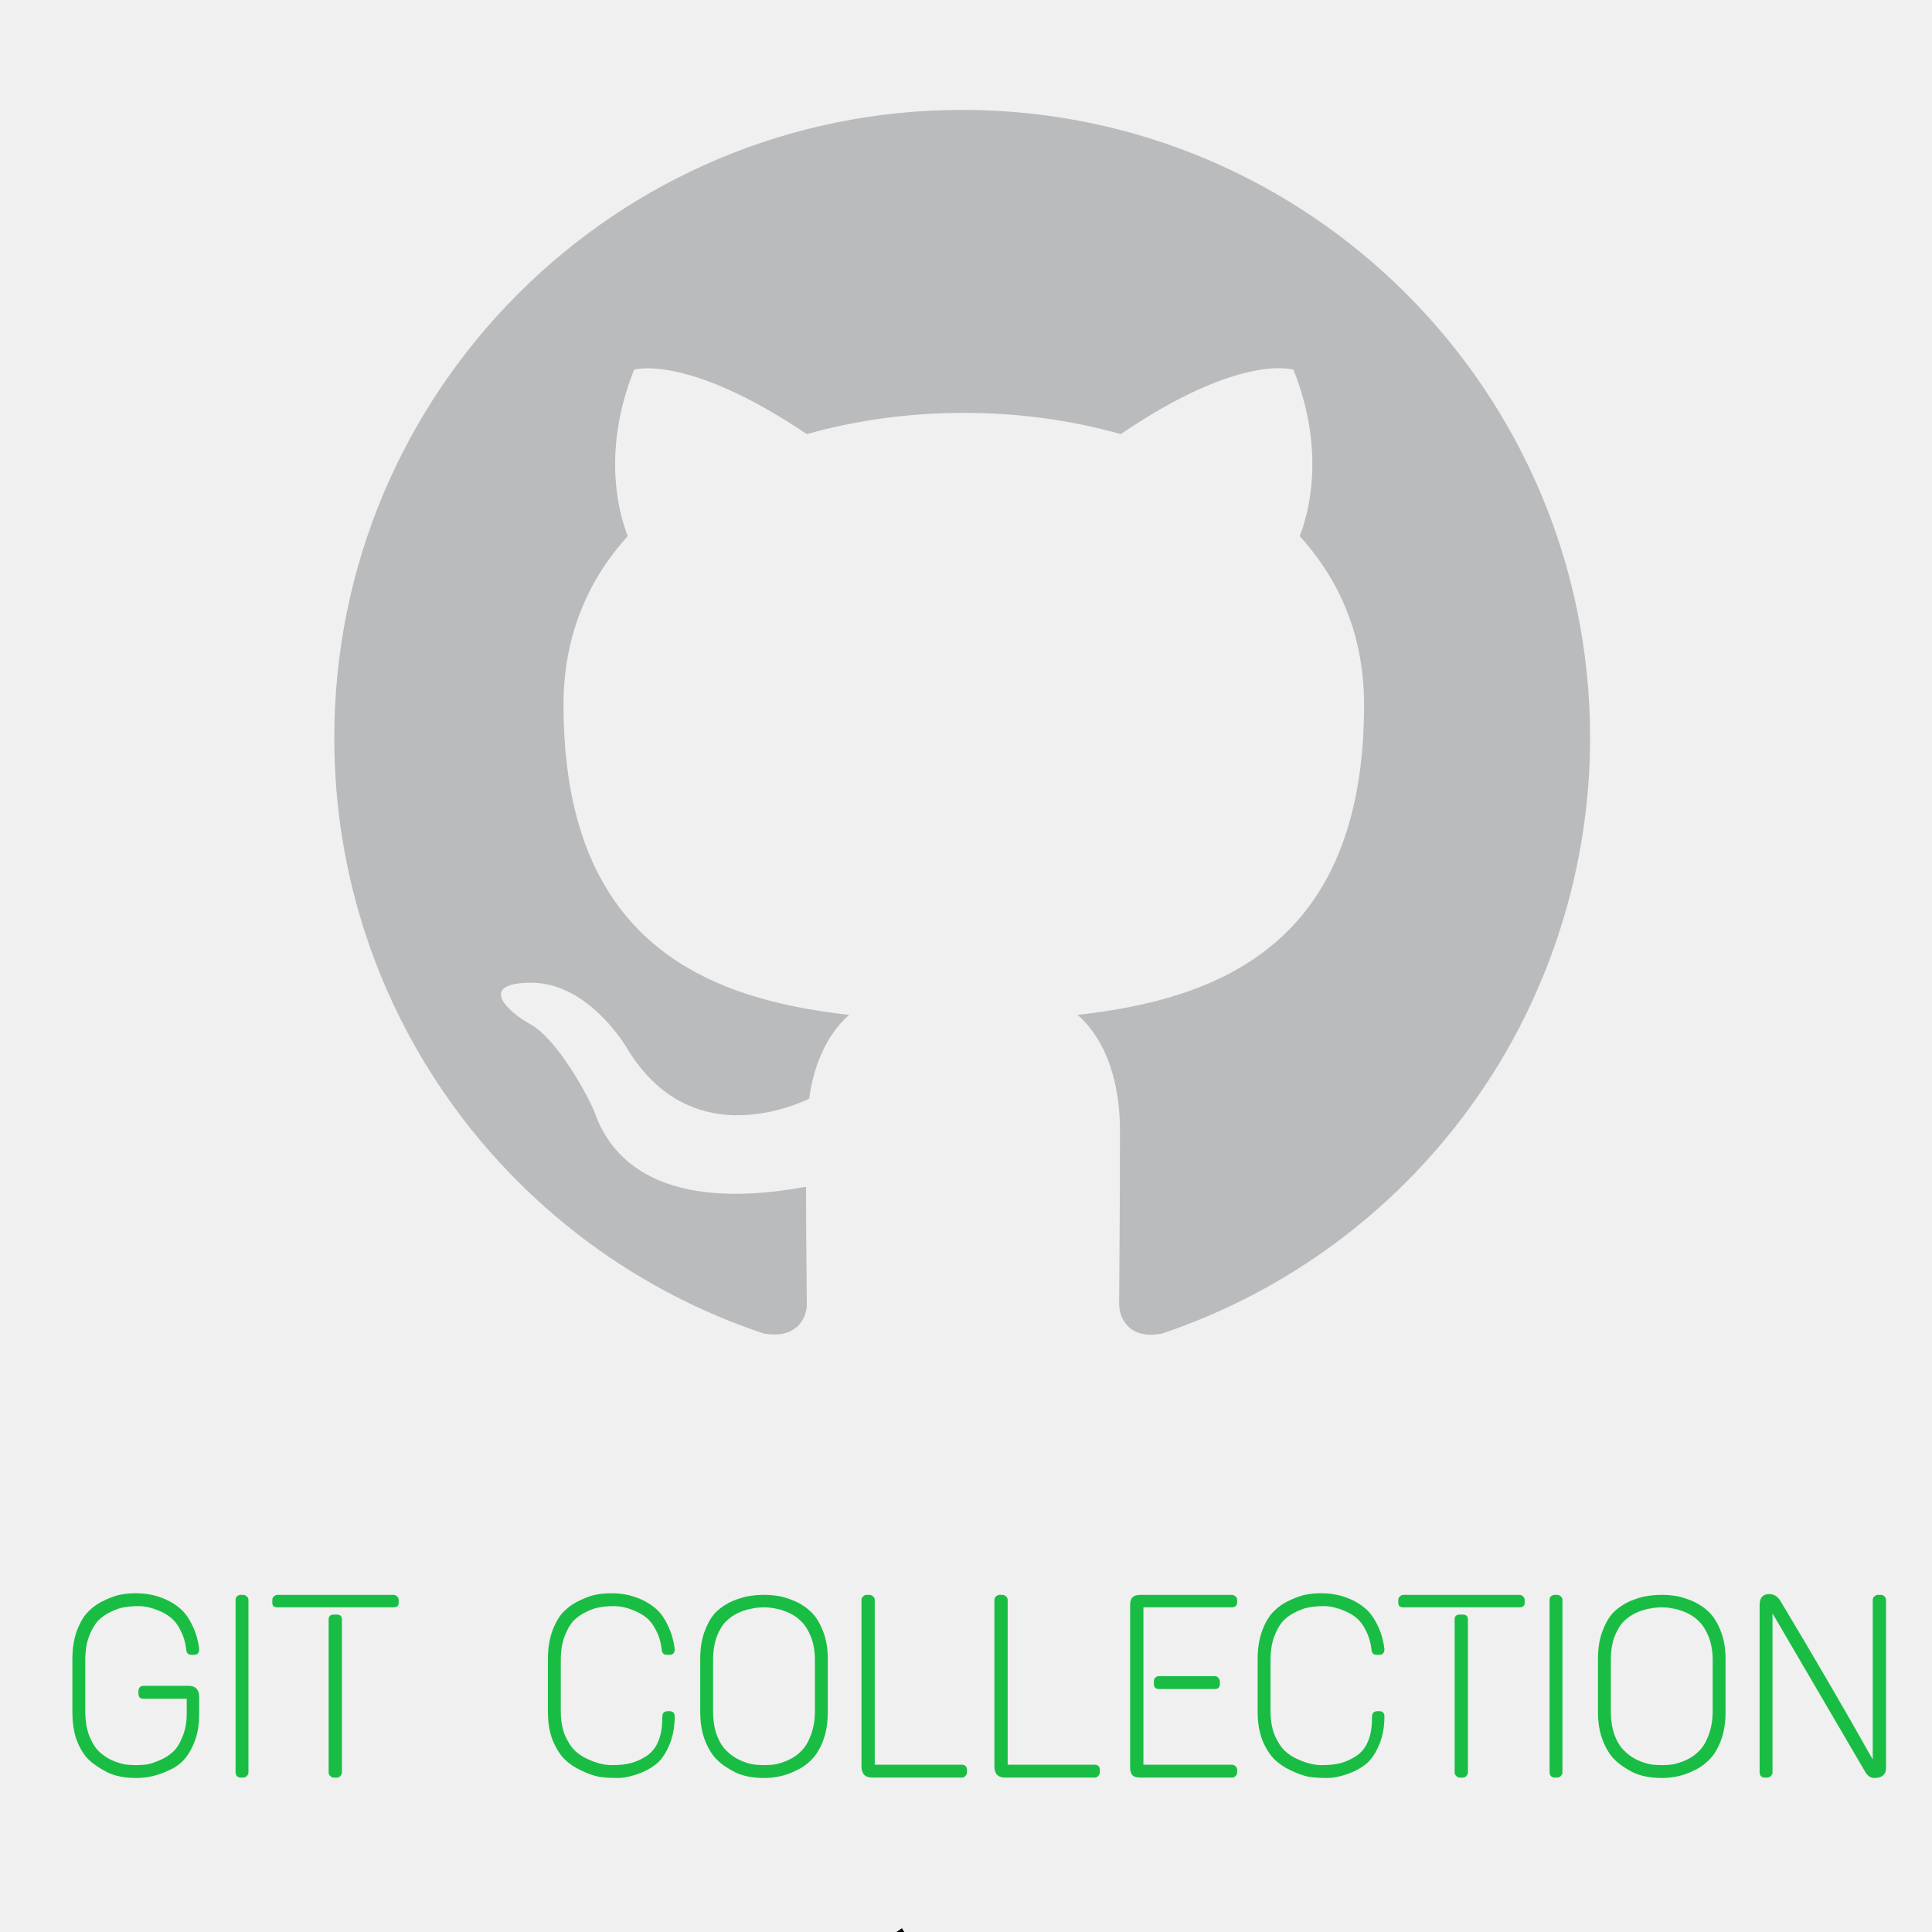
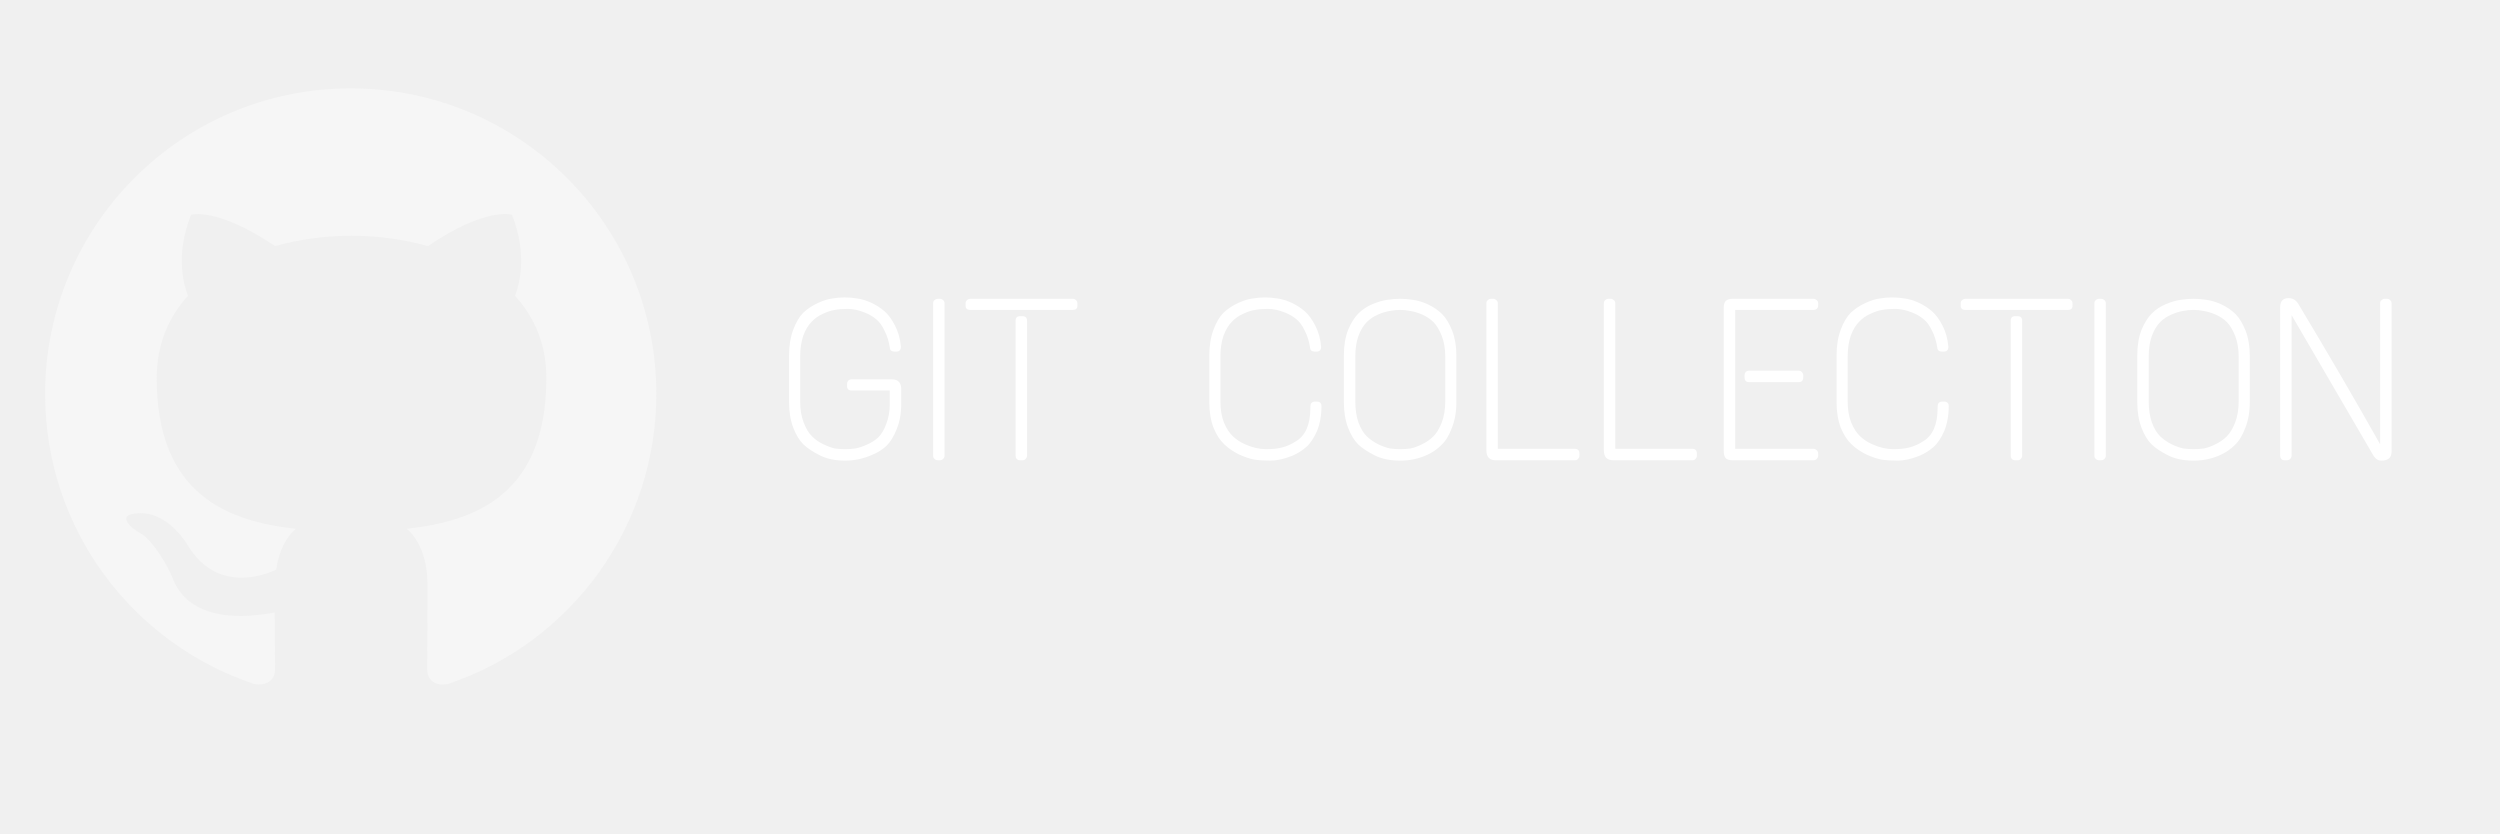
- <svg xmlns="http://www.w3.org/2000/svg" width="100" zoomAndPan="magnify" viewBox="0 0 75 75" height="100" preserveAspectRatio="xMidYMid meet" version="1.0">
+ <svg xmlns="http://www.w3.org/2000/svg" width="150" zoomAndPan="magnify" viewBox="0 0 112.5 37.5" height="50" preserveAspectRatio="xMidYMid meet" version="1.0">
  <defs>
    <g />
    <clipPath id="id1">
-       <path d="M 12.977 4 L 61.727 4 L 61.727 52 L 12.977 52 Z M 12.977 4 " clip-rule="nonzero" />
+       <path d="M 2.031 3.719 L 29.535 3.719 L 29.535 31 L 2.031 31 Z M 2.031 3.719 " clip-rule="nonzero" />
+     </clipPath>
+     <clipPath id="id2">
+       <path d="M 54 37 L 55 37 L 55 37.008 L 54 37.008 Z M 54 37 " clip-rule="nonzero" />
    </clipPath>
  </defs>
  <g clip-path="url(#id1)">
-     <path fill="#babbbd" d="M 37.352 4.266 C 23.883 4.266 12.977 15.176 12.977 28.641 C 12.977 39.426 19.953 48.539 29.645 51.766 C 30.863 51.98 31.32 51.25 31.32 50.609 C 31.32 50.031 31.289 48.109 31.289 46.07 C 25.164 47.195 23.578 44.578 23.094 43.207 C 22.816 42.504 21.629 40.34 20.594 39.762 C 19.742 39.305 18.523 38.18 20.562 38.148 C 22.484 38.117 23.855 39.914 24.312 40.645 C 26.504 44.332 30.008 43.297 31.41 42.656 C 31.625 41.074 32.262 40.008 32.965 39.398 C 27.539 38.789 21.875 36.684 21.875 27.363 C 21.875 24.711 22.816 22.516 24.371 20.812 C 24.129 20.203 23.273 17.703 24.617 14.352 C 24.617 14.352 26.656 13.711 31.32 16.852 C 33.27 16.301 35.34 16.027 37.414 16.027 C 39.484 16.027 41.555 16.301 43.508 16.852 C 48.168 13.68 50.211 14.352 50.211 14.352 C 51.551 17.703 50.695 20.203 50.453 20.812 C 52.008 22.516 52.953 24.68 52.953 27.363 C 52.953 36.715 47.254 38.789 41.832 39.398 C 42.715 40.16 43.477 41.621 43.477 43.906 C 43.477 47.168 43.445 49.785 43.445 50.609 C 43.445 51.25 43.902 52.012 45.121 51.766 C 46.324 51.359 47.488 50.863 48.613 50.277 C 49.738 49.688 50.809 49.02 51.832 48.262 C 52.852 47.508 53.809 46.68 54.699 45.777 C 55.59 44.871 56.406 43.906 57.145 42.875 C 57.887 41.844 58.543 40.762 59.113 39.629 C 59.684 38.496 60.164 37.324 60.551 36.117 C 60.941 34.91 61.234 33.68 61.43 32.426 C 61.629 31.172 61.727 29.91 61.727 28.641 C 61.727 15.176 50.82 4.266 37.352 4.266 Z M 37.352 4.266 " fill-opacity="1" fill-rule="nonzero" />
+     <path fill="#f6f6f6" d="M 15.781 3.977 C 8.184 3.977 2.031 10.129 2.031 17.727 C 2.031 23.812 5.965 28.953 11.434 30.777 C 12.121 30.898 12.379 30.484 12.379 30.125 C 12.379 29.797 12.363 28.715 12.363 27.562 C 8.906 28.199 8.012 26.719 7.738 25.945 C 7.582 25.551 6.91 24.328 6.328 24.004 C 5.848 23.746 5.16 23.109 6.309 23.094 C 7.395 23.074 8.168 24.09 8.426 24.5 C 9.664 26.582 11.641 25.996 12.43 25.637 C 12.551 24.742 12.91 24.141 13.309 23.797 C 10.246 23.453 7.051 22.266 7.051 17.008 C 7.051 15.512 7.582 14.273 8.461 13.309 C 8.32 12.965 7.84 11.555 8.598 9.664 C 8.598 9.664 9.75 9.305 12.379 11.074 C 13.48 10.766 14.648 10.609 15.816 10.609 C 16.988 10.609 18.156 10.766 19.254 11.074 C 21.887 9.289 23.039 9.664 23.039 9.664 C 23.793 11.555 23.312 12.965 23.176 13.309 C 24.051 14.273 24.586 15.492 24.586 17.008 C 24.586 22.285 21.371 23.453 18.309 23.797 C 18.809 24.227 19.238 25.051 19.238 26.34 C 19.238 28.18 19.223 29.66 19.223 30.125 C 19.223 30.484 19.48 30.914 20.168 30.777 C 20.844 30.547 21.504 30.266 22.137 29.938 C 22.773 29.605 23.379 29.227 23.953 28.801 C 24.527 28.375 25.066 27.906 25.57 27.395 C 26.074 26.887 26.535 26.34 26.953 25.758 C 27.367 25.176 27.738 24.566 28.062 23.926 C 28.383 23.289 28.656 22.629 28.875 21.945 C 29.094 21.266 29.258 20.57 29.371 19.863 C 29.48 19.156 29.535 18.445 29.535 17.727 C 29.535 10.129 23.383 3.977 15.781 3.977 Z M 15.781 3.977 " fill-opacity="1" fill-rule="nonzero" />
  </g>
-   <g fill="#000000" fill-opacity="1">
-     <g transform="translate(33.41909, 76.96199)">
-       <g>
-         <path d="M 0.703 0.031 C 0.609 0.031 0.523 0.016 0.453 -0.016 C 0.391 -0.047 0.332 -0.086 0.281 -0.141 C 0.238 -0.203 0.203 -0.273 0.172 -0.359 C 0.148 -0.441 0.141 -0.535 0.141 -0.641 C 0.141 -0.766 0.16 -0.883 0.203 -1 C 0.242 -1.113 0.297 -1.219 0.359 -1.312 C 0.43 -1.406 0.516 -1.477 0.609 -1.531 C 0.703 -1.594 0.805 -1.625 0.922 -1.625 C 1.016 -1.625 1.094 -1.609 1.156 -1.578 C 1.227 -1.547 1.285 -1.5 1.328 -1.438 C 1.379 -1.383 1.414 -1.316 1.438 -1.234 C 1.469 -1.148 1.484 -1.055 1.484 -0.953 C 1.484 -0.836 1.461 -0.719 1.422 -0.594 C 1.379 -0.477 1.32 -0.375 1.25 -0.281 C 1.188 -0.188 1.109 -0.109 1.016 -0.047 C 0.922 0.004 0.816 0.031 0.703 0.031 Z M 0.703 -0.141 C 0.797 -0.141 0.875 -0.16 0.938 -0.203 C 1.008 -0.254 1.07 -0.316 1.125 -0.391 C 1.176 -0.473 1.211 -0.562 1.234 -0.656 C 1.266 -0.75 1.281 -0.844 1.281 -0.938 C 1.281 -1.102 1.25 -1.234 1.188 -1.328 C 1.133 -1.422 1.047 -1.469 0.922 -1.469 C 0.828 -1.469 0.742 -1.441 0.672 -1.391 C 0.609 -1.336 0.551 -1.27 0.5 -1.188 C 0.445 -1.113 0.406 -1.031 0.375 -0.938 C 0.352 -0.844 0.344 -0.75 0.344 -0.656 C 0.344 -0.57 0.348 -0.5 0.359 -0.438 C 0.367 -0.375 0.391 -0.316 0.422 -0.266 C 0.453 -0.223 0.488 -0.191 0.531 -0.172 C 0.582 -0.148 0.641 -0.141 0.703 -0.141 Z M 1.266 -1.719 L 1.188 -1.828 L 1.594 -2.109 L 1.688 -1.953 Z M 1.266 -1.719 " />
+   <g clip-path="url(#id2)">
+     <g fill="#000000" fill-opacity="1">
+       <g transform="translate(54.22745, 38.14345)">
+         <g>
+           <path d="M 0.344 0.016 C 0.301 0.016 0.258 0.008 0.219 0 C 0.188 -0.02 0.16 -0.047 0.141 -0.078 C 0.117 -0.109 0.102 -0.145 0.094 -0.188 C 0.082 -0.227 0.078 -0.273 0.078 -0.328 C 0.078 -0.379 0.082 -0.438 0.094 -0.5 C 0.113 -0.562 0.141 -0.613 0.172 -0.656 C 0.211 -0.707 0.254 -0.742 0.297 -0.766 C 0.348 -0.797 0.406 -0.812 0.469 -0.812 C 0.508 -0.812 0.547 -0.801 0.578 -0.781 C 0.609 -0.77 0.633 -0.75 0.656 -0.719 C 0.688 -0.688 0.707 -0.648 0.719 -0.609 C 0.727 -0.578 0.734 -0.535 0.734 -0.484 C 0.734 -0.422 0.723 -0.359 0.703 -0.297 C 0.691 -0.234 0.664 -0.18 0.625 -0.141 C 0.594 -0.098 0.551 -0.062 0.5 -0.031 C 0.457 0 0.406 0.016 0.344 0.016 Z M 0.359 -0.062 C 0.398 -0.062 0.438 -0.07 0.469 -0.094 C 0.508 -0.125 0.539 -0.16 0.562 -0.203 C 0.582 -0.242 0.598 -0.285 0.609 -0.328 C 0.629 -0.379 0.641 -0.426 0.641 -0.469 C 0.641 -0.551 0.625 -0.613 0.594 -0.656 C 0.562 -0.707 0.516 -0.734 0.453 -0.734 C 0.41 -0.734 0.367 -0.719 0.328 -0.688 C 0.297 -0.664 0.266 -0.633 0.234 -0.594 C 0.211 -0.562 0.195 -0.52 0.188 -0.469 C 0.176 -0.426 0.172 -0.379 0.172 -0.328 C 0.172 -0.285 0.172 -0.25 0.172 -0.219 C 0.18 -0.188 0.191 -0.16 0.203 -0.141 C 0.223 -0.117 0.242 -0.098 0.266 -0.078 C 0.297 -0.066 0.328 -0.062 0.359 -0.062 Z M 0.125 -0.859 L 0.094 -0.906 L 0.297 -1.047 L 0.344 -0.984 Z M 0.125 -0.859 " />
+         </g>
      </g>
    </g>
  </g>
  <g fill="#000000" fill-opacity="1">
-     <g transform="translate(73.91311, 58.79173)">
+     <g transform="translate(108.3346, 10.54625)">
      <g />
    </g>
  </g>
-   <g fill="#1abd43" fill-opacity="1">
-     <g transform="translate(2.404268, 69.00584)">
+   <g fill="#ffffff" fill-opacity="1">
+     <g transform="translate(35.08642, 20.71204)">
      <g>
-         <path d="M 1.672 -6.891 C 1.91 -7.004 2.125 -7.078 2.312 -7.109 C 2.5 -7.141 2.68 -7.156 2.859 -7.156 C 3.047 -7.156 3.227 -7.141 3.406 -7.109 C 3.594 -7.078 3.797 -7.016 4.016 -6.922 C 4.234 -6.828 4.43 -6.703 4.609 -6.547 C 4.785 -6.391 4.938 -6.176 5.062 -5.906 C 5.195 -5.645 5.285 -5.336 5.328 -4.984 C 5.328 -4.836 5.258 -4.766 5.125 -4.766 L 5.031 -4.766 C 4.906 -4.766 4.836 -4.828 4.828 -4.953 C 4.797 -5.234 4.723 -5.484 4.609 -5.703 C 4.504 -5.922 4.379 -6.086 4.234 -6.203 C 4.098 -6.316 3.938 -6.41 3.75 -6.484 C 3.477 -6.598 3.223 -6.656 2.984 -6.656 C 2.754 -6.656 2.562 -6.641 2.406 -6.609 C 2.258 -6.586 2.094 -6.531 1.906 -6.438 C 1.719 -6.352 1.551 -6.238 1.406 -6.094 C 1.27 -5.945 1.148 -5.738 1.047 -5.469 C 0.953 -5.207 0.906 -4.906 0.906 -4.562 L 0.906 -2.578 C 0.906 -2.234 0.953 -1.926 1.047 -1.656 C 1.148 -1.395 1.27 -1.191 1.406 -1.047 C 1.551 -0.898 1.719 -0.781 1.906 -0.688 C 2.102 -0.602 2.273 -0.547 2.422 -0.516 C 2.578 -0.492 2.727 -0.484 2.875 -0.484 C 3.031 -0.484 3.18 -0.492 3.328 -0.516 C 3.473 -0.547 3.641 -0.602 3.828 -0.688 C 4.016 -0.77 4.18 -0.879 4.328 -1.016 C 4.473 -1.16 4.594 -1.359 4.688 -1.609 C 4.789 -1.859 4.844 -2.145 4.844 -2.469 L 4.844 -3.062 L 3.156 -3.062 C 3.031 -3.062 2.969 -3.129 2.969 -3.266 L 2.969 -3.359 C 2.969 -3.41 2.984 -3.457 3.016 -3.5 C 3.055 -3.539 3.102 -3.562 3.156 -3.562 L 4.922 -3.562 C 5.191 -3.562 5.328 -3.414 5.328 -3.125 L 5.328 -2.469 C 5.328 -2.051 5.266 -1.688 5.141 -1.375 C 5.016 -1.062 4.863 -0.816 4.688 -0.641 C 4.52 -0.473 4.316 -0.344 4.078 -0.25 C 3.691 -0.07 3.289 0.016 2.875 0.016 C 2.445 0.016 2.078 -0.055 1.766 -0.203 C 1.461 -0.359 1.219 -0.523 1.031 -0.703 C 0.852 -0.879 0.703 -1.125 0.578 -1.438 C 0.461 -1.758 0.406 -2.129 0.406 -2.547 L 0.406 -4.609 C 0.406 -5.035 0.469 -5.41 0.594 -5.734 C 0.719 -6.055 0.867 -6.301 1.047 -6.469 C 1.223 -6.645 1.43 -6.785 1.672 -6.891 Z M 1.672 -6.891 " />
+         <path d="M 1.719 -7.078 C 1.969 -7.191 2.188 -7.258 2.375 -7.281 C 2.562 -7.312 2.742 -7.328 2.922 -7.328 C 3.109 -7.328 3.297 -7.312 3.484 -7.281 C 3.672 -7.258 3.879 -7.195 4.109 -7.094 C 4.336 -6.988 4.539 -6.859 4.719 -6.703 C 4.895 -6.547 5.051 -6.332 5.188 -6.062 C 5.332 -5.789 5.422 -5.473 5.453 -5.109 C 5.453 -4.961 5.383 -4.891 5.25 -4.891 L 5.156 -4.891 C 5.031 -4.891 4.961 -4.953 4.953 -5.078 C 4.91 -5.359 4.832 -5.609 4.719 -5.828 C 4.613 -6.055 4.488 -6.227 4.344 -6.344 C 4.195 -6.469 4.031 -6.566 3.844 -6.641 C 3.562 -6.754 3.301 -6.812 3.062 -6.812 C 2.832 -6.812 2.641 -6.797 2.484 -6.766 C 2.328 -6.742 2.148 -6.688 1.953 -6.594 C 1.754 -6.508 1.582 -6.391 1.438 -6.234 C 1.289 -6.086 1.164 -5.879 1.062 -5.609 C 0.969 -5.336 0.922 -5.023 0.922 -4.672 L 0.922 -2.641 C 0.922 -2.285 0.973 -1.973 1.078 -1.703 C 1.18 -1.43 1.305 -1.223 1.453 -1.078 C 1.598 -0.93 1.77 -0.812 1.969 -0.719 C 2.164 -0.625 2.336 -0.562 2.484 -0.531 C 2.641 -0.508 2.789 -0.5 2.938 -0.5 C 3.094 -0.5 3.25 -0.508 3.406 -0.531 C 3.562 -0.562 3.734 -0.617 3.922 -0.703 C 4.117 -0.785 4.289 -0.895 4.438 -1.031 C 4.582 -1.176 4.703 -1.379 4.797 -1.641 C 4.898 -1.898 4.953 -2.195 4.953 -2.531 L 4.953 -3.141 L 3.234 -3.141 C 3.098 -3.141 3.031 -3.207 3.031 -3.344 L 3.031 -3.438 C 3.031 -3.488 3.047 -3.535 3.078 -3.578 C 3.117 -3.617 3.172 -3.641 3.234 -3.641 L 5.047 -3.641 C 5.328 -3.641 5.469 -3.492 5.469 -3.203 L 5.469 -2.531 C 5.469 -2.102 5.398 -1.727 5.266 -1.406 C 5.141 -1.082 4.988 -0.832 4.812 -0.656 C 4.633 -0.488 4.422 -0.352 4.172 -0.25 C 3.773 -0.07 3.367 0.016 2.953 0.016 C 2.504 0.016 2.125 -0.062 1.812 -0.219 C 1.5 -0.375 1.25 -0.539 1.062 -0.719 C 0.883 -0.895 0.734 -1.145 0.609 -1.469 C 0.484 -1.801 0.422 -2.18 0.422 -2.609 L 0.422 -4.719 C 0.422 -5.156 0.484 -5.539 0.609 -5.875 C 0.734 -6.207 0.883 -6.461 1.062 -6.641 C 1.25 -6.816 1.469 -6.961 1.719 -7.078 Z M 1.719 -7.078 " />
      </g>
    </g>
  </g>
-   <g fill="#1abd43" fill-opacity="1">
-     <g transform="translate(8.395181, 69.00584)">
+   <g fill="#ffffff" fill-opacity="1">
+     <g transform="translate(41.22388, 20.71204)">
      <g>
-         <path d="M 0.953 -7.094 L 1.047 -7.094 C 1.098 -7.094 1.145 -7.07 1.188 -7.031 C 1.227 -7 1.25 -6.953 1.25 -6.891 L 1.25 -0.203 C 1.25 -0.148 1.227 -0.102 1.188 -0.062 C 1.145 -0.02 1.098 0 1.047 0 L 0.953 0 C 0.891 0 0.836 -0.02 0.797 -0.062 C 0.766 -0.102 0.75 -0.148 0.75 -0.203 L 0.75 -6.891 C 0.75 -6.953 0.766 -7 0.797 -7.031 C 0.836 -7.07 0.891 -7.094 0.953 -7.094 Z M 0.953 -7.094 " />
+         <path d="M 0.984 -7.266 L 1.062 -7.266 C 1.125 -7.266 1.176 -7.242 1.219 -7.203 C 1.258 -7.172 1.281 -7.125 1.281 -7.062 L 1.281 -0.203 C 1.281 -0.148 1.258 -0.102 1.219 -0.062 C 1.176 -0.02 1.125 0 1.062 0 L 0.984 0 C 0.922 0 0.867 -0.02 0.828 -0.062 C 0.785 -0.102 0.766 -0.148 0.766 -0.203 L 0.766 -7.062 C 0.766 -7.125 0.785 -7.172 0.828 -7.203 C 0.867 -7.242 0.922 -7.266 0.984 -7.266 Z M 0.984 -7.266 " />
      </g>
    </g>
  </g>
-   <g fill="#1abd43" fill-opacity="1">
-     <g transform="translate(10.52398, 69.00584)">
+   <g fill="#ffffff" fill-opacity="1">
+     <g transform="translate(43.40481, 20.71204)">
      <g>
-         <path d="M 2.438 -6.328 L 2.547 -6.328 C 2.68 -6.328 2.75 -6.266 2.75 -6.141 L 2.75 -0.203 C 2.75 -0.148 2.727 -0.102 2.688 -0.062 C 2.656 -0.02 2.609 0 2.547 0 L 2.438 0 C 2.383 0 2.336 -0.02 2.297 -0.062 C 2.254 -0.102 2.234 -0.148 2.234 -0.203 L 2.234 -6.141 C 2.234 -6.266 2.301 -6.328 2.438 -6.328 Z M 0.25 -7.094 L 4.75 -7.094 C 4.812 -7.094 4.859 -7.07 4.891 -7.031 C 4.93 -7 4.953 -6.953 4.953 -6.891 L 4.953 -6.781 C 4.953 -6.664 4.883 -6.609 4.75 -6.609 L 0.25 -6.609 C 0.113 -6.609 0.047 -6.664 0.047 -6.781 L 0.047 -6.891 C 0.047 -6.953 0.066 -7 0.109 -7.031 C 0.148 -7.07 0.195 -7.094 0.25 -7.094 Z M 0.25 -7.094 " />
+         <path d="M 2.5 -6.484 L 2.609 -6.484 C 2.742 -6.484 2.812 -6.414 2.812 -6.281 L 2.812 -0.203 C 2.812 -0.148 2.789 -0.102 2.75 -0.062 C 2.719 -0.02 2.672 0 2.609 0 L 2.5 0 C 2.438 0 2.383 -0.02 2.344 -0.062 C 2.312 -0.102 2.297 -0.148 2.297 -0.203 L 2.297 -6.281 C 2.297 -6.414 2.363 -6.484 2.5 -6.484 Z M 0.266 -7.266 L 4.875 -7.266 C 4.938 -7.266 4.984 -7.242 5.016 -7.203 C 5.055 -7.172 5.078 -7.125 5.078 -7.062 L 5.078 -6.953 C 5.078 -6.828 5.008 -6.766 4.875 -6.766 L 0.266 -6.766 C 0.117 -6.766 0.047 -6.828 0.047 -6.953 L 0.047 -7.062 C 0.047 -7.125 0.066 -7.172 0.109 -7.203 C 0.148 -7.242 0.203 -7.266 0.266 -7.266 Z M 0.266 -7.266 " />
      </g>
    </g>
  </g>
-   <g fill="#1abd43" fill-opacity="1">
-     <g transform="translate(15.69381, 69.00584)">
+   <g fill="#ffffff" fill-opacity="1">
+     <g transform="translate(48.70113, 20.71204)">
      <g />
    </g>
  </g>
-   <g fill="#1abd43" fill-opacity="1">
-     <g transform="translate(20.86364, 69.00584)">
+   <g fill="#ffffff" fill-opacity="1">
+     <g transform="translate(53.99745, 20.71204)">
      <g>
-         <path d="M 1.672 -6.891 C 1.91 -7.004 2.125 -7.078 2.312 -7.109 C 2.5 -7.141 2.68 -7.156 2.859 -7.156 C 3.047 -7.156 3.227 -7.141 3.406 -7.109 C 3.594 -7.078 3.797 -7.016 4.016 -6.922 C 4.234 -6.828 4.43 -6.703 4.609 -6.547 C 4.785 -6.391 4.938 -6.176 5.062 -5.906 C 5.195 -5.645 5.285 -5.336 5.328 -4.984 C 5.328 -4.836 5.258 -4.766 5.125 -4.766 L 5.031 -4.766 C 4.906 -4.766 4.836 -4.828 4.828 -4.953 C 4.797 -5.234 4.723 -5.484 4.609 -5.703 C 4.504 -5.922 4.379 -6.086 4.234 -6.203 C 4.098 -6.316 3.938 -6.41 3.75 -6.484 C 3.477 -6.598 3.223 -6.656 2.984 -6.656 C 2.754 -6.656 2.562 -6.641 2.406 -6.609 C 2.258 -6.586 2.094 -6.531 1.906 -6.438 C 1.719 -6.352 1.551 -6.238 1.406 -6.094 C 1.27 -5.945 1.148 -5.738 1.047 -5.469 C 0.953 -5.207 0.906 -4.906 0.906 -4.562 L 0.906 -2.578 C 0.906 -2.234 0.957 -1.926 1.062 -1.656 C 1.176 -1.395 1.305 -1.191 1.453 -1.047 C 1.609 -0.898 1.785 -0.785 1.984 -0.703 C 2.305 -0.555 2.609 -0.484 2.891 -0.484 C 3.18 -0.484 3.426 -0.508 3.625 -0.562 C 3.82 -0.613 4.02 -0.703 4.219 -0.828 C 4.633 -1.098 4.844 -1.586 4.844 -2.297 C 4.844 -2.41 4.859 -2.484 4.891 -2.516 C 4.93 -2.555 4.984 -2.578 5.047 -2.578 L 5.125 -2.578 C 5.258 -2.578 5.328 -2.508 5.328 -2.375 C 5.328 -1.957 5.258 -1.594 5.125 -1.281 C 5 -0.977 4.848 -0.742 4.672 -0.578 C 4.492 -0.422 4.289 -0.297 4.062 -0.203 C 3.695 -0.055 3.375 0.016 3.094 0.016 C 2.82 0.016 2.586 0 2.391 -0.031 C 2.191 -0.07 1.969 -0.148 1.719 -0.266 C 1.469 -0.379 1.25 -0.523 1.062 -0.703 C 0.883 -0.879 0.727 -1.125 0.594 -1.438 C 0.469 -1.758 0.406 -2.129 0.406 -2.547 L 0.406 -4.609 C 0.406 -5.035 0.469 -5.41 0.594 -5.734 C 0.719 -6.055 0.867 -6.301 1.047 -6.469 C 1.223 -6.645 1.43 -6.785 1.672 -6.891 Z M 1.672 -6.891 " />
+         <path d="M 1.719 -7.078 C 1.969 -7.191 2.188 -7.258 2.375 -7.281 C 2.562 -7.312 2.742 -7.328 2.922 -7.328 C 3.109 -7.328 3.297 -7.312 3.484 -7.281 C 3.672 -7.258 3.879 -7.195 4.109 -7.094 C 4.336 -6.988 4.539 -6.859 4.719 -6.703 C 4.895 -6.547 5.051 -6.332 5.188 -6.062 C 5.332 -5.789 5.422 -5.473 5.453 -5.109 C 5.453 -4.961 5.383 -4.891 5.25 -4.891 L 5.156 -4.891 C 5.031 -4.891 4.961 -4.953 4.953 -5.078 C 4.91 -5.359 4.832 -5.609 4.719 -5.828 C 4.613 -6.055 4.488 -6.227 4.344 -6.344 C 4.195 -6.469 4.031 -6.566 3.844 -6.641 C 3.562 -6.754 3.301 -6.812 3.062 -6.812 C 2.832 -6.812 2.641 -6.797 2.484 -6.766 C 2.328 -6.742 2.148 -6.688 1.953 -6.594 C 1.754 -6.508 1.582 -6.391 1.438 -6.234 C 1.289 -6.086 1.164 -5.879 1.062 -5.609 C 0.969 -5.336 0.922 -5.023 0.922 -4.672 L 0.922 -2.641 C 0.922 -2.285 0.973 -1.973 1.078 -1.703 C 1.191 -1.43 1.328 -1.223 1.484 -1.078 C 1.641 -0.93 1.82 -0.812 2.031 -0.719 C 2.363 -0.57 2.676 -0.5 2.969 -0.5 C 3.258 -0.5 3.504 -0.523 3.703 -0.578 C 3.91 -0.629 4.117 -0.723 4.328 -0.859 C 4.754 -1.117 4.969 -1.617 4.969 -2.359 C 4.969 -2.473 4.984 -2.547 5.016 -2.578 C 5.055 -2.617 5.109 -2.641 5.172 -2.641 L 5.25 -2.641 C 5.395 -2.641 5.469 -2.57 5.469 -2.438 C 5.469 -2.008 5.398 -1.633 5.266 -1.312 C 5.129 -1 4.969 -0.758 4.781 -0.594 C 4.602 -0.438 4.395 -0.305 4.156 -0.203 C 3.781 -0.055 3.453 0.016 3.172 0.016 C 2.891 0.016 2.645 0 2.438 -0.031 C 2.238 -0.07 2.008 -0.148 1.75 -0.266 C 1.5 -0.391 1.281 -0.539 1.094 -0.719 C 0.906 -0.895 0.742 -1.145 0.609 -1.469 C 0.484 -1.801 0.422 -2.18 0.422 -2.609 L 0.422 -4.719 C 0.422 -5.156 0.484 -5.539 0.609 -5.875 C 0.734 -6.207 0.883 -6.461 1.062 -6.641 C 1.25 -6.816 1.469 -6.961 1.719 -7.078 Z M 1.719 -7.078 " />
      </g>
    </g>
  </g>
-   <g fill="#1abd43" fill-opacity="1">
-     <g transform="translate(26.68223, 69.00584)">
+   <g fill="#ffffff" fill-opacity="1">
+     <g transform="translate(59.95839, 20.71204)">
      <g>
-         <path d="M 1.766 -6.859 C 2.016 -6.961 2.227 -7.023 2.406 -7.047 C 2.594 -7.078 2.781 -7.094 2.969 -7.094 C 3.164 -7.094 3.359 -7.078 3.547 -7.047 C 3.734 -7.016 3.945 -6.945 4.188 -6.844 C 4.426 -6.738 4.633 -6.598 4.812 -6.422 C 4.988 -6.254 5.141 -6.008 5.266 -5.688 C 5.391 -5.375 5.453 -5.016 5.453 -4.609 L 5.453 -2.547 C 5.453 -2.117 5.391 -1.742 5.266 -1.422 C 5.141 -1.098 4.984 -0.848 4.797 -0.672 C 4.617 -0.492 4.41 -0.352 4.172 -0.25 C 3.797 -0.07 3.398 0.016 2.984 0.016 C 2.547 0.016 2.172 -0.055 1.859 -0.203 C 1.555 -0.359 1.316 -0.523 1.141 -0.703 C 0.961 -0.879 0.812 -1.125 0.688 -1.438 C 0.562 -1.758 0.5 -2.129 0.5 -2.547 L 0.5 -4.609 C 0.5 -5.035 0.562 -5.406 0.688 -5.719 C 0.812 -6.039 0.961 -6.285 1.141 -6.453 C 1.316 -6.617 1.523 -6.754 1.766 -6.859 Z M 3.922 -6.406 C 3.734 -6.488 3.566 -6.539 3.422 -6.562 C 3.273 -6.594 3.125 -6.609 2.969 -6.609 C 2.82 -6.609 2.672 -6.594 2.516 -6.562 C 2.367 -6.539 2.195 -6.488 2 -6.406 C 1.812 -6.32 1.645 -6.207 1.5 -6.062 C 1.363 -5.926 1.242 -5.727 1.141 -5.469 C 1.047 -5.207 1 -4.906 1 -4.562 L 1 -2.578 C 1 -2.234 1.047 -1.926 1.141 -1.656 C 1.242 -1.395 1.367 -1.191 1.516 -1.047 C 1.66 -0.898 1.828 -0.781 2.016 -0.688 C 2.203 -0.602 2.375 -0.547 2.531 -0.516 C 2.688 -0.492 2.836 -0.484 2.984 -0.484 C 3.129 -0.484 3.273 -0.492 3.422 -0.516 C 3.578 -0.547 3.75 -0.602 3.938 -0.688 C 4.133 -0.781 4.301 -0.898 4.438 -1.047 C 4.582 -1.191 4.703 -1.395 4.797 -1.656 C 4.898 -1.926 4.953 -2.234 4.953 -2.578 L 4.953 -4.562 C 4.953 -4.906 4.898 -5.207 4.797 -5.469 C 4.691 -5.727 4.566 -5.926 4.422 -6.062 C 4.285 -6.207 4.117 -6.32 3.922 -6.406 Z M 3.922 -6.406 " />
+         <path d="M 1.812 -7.031 C 2.062 -7.133 2.281 -7.195 2.469 -7.219 C 2.656 -7.25 2.848 -7.266 3.047 -7.266 C 3.242 -7.266 3.438 -7.25 3.625 -7.219 C 3.82 -7.195 4.047 -7.129 4.297 -7.016 C 4.547 -6.898 4.758 -6.754 4.938 -6.578 C 5.113 -6.398 5.266 -6.148 5.391 -5.828 C 5.516 -5.504 5.578 -5.133 5.578 -4.719 L 5.578 -2.609 C 5.578 -2.172 5.508 -1.785 5.375 -1.453 C 5.25 -1.117 5.094 -0.863 4.906 -0.688 C 4.727 -0.508 4.52 -0.363 4.281 -0.25 C 3.895 -0.07 3.488 0.016 3.062 0.016 C 2.602 0.016 2.219 -0.062 1.906 -0.219 C 1.594 -0.375 1.344 -0.539 1.156 -0.719 C 0.977 -0.895 0.828 -1.145 0.703 -1.469 C 0.578 -1.801 0.516 -2.18 0.516 -2.609 L 0.516 -4.719 C 0.516 -5.156 0.578 -5.535 0.703 -5.859 C 0.836 -6.18 0.992 -6.43 1.172 -6.609 C 1.348 -6.785 1.562 -6.926 1.812 -7.031 Z M 4.031 -6.562 C 3.832 -6.645 3.656 -6.695 3.5 -6.719 C 3.352 -6.75 3.203 -6.766 3.047 -6.766 C 2.891 -6.766 2.734 -6.75 2.578 -6.719 C 2.43 -6.695 2.258 -6.645 2.062 -6.562 C 1.863 -6.477 1.691 -6.363 1.547 -6.219 C 1.398 -6.07 1.273 -5.863 1.172 -5.594 C 1.078 -5.332 1.031 -5.023 1.031 -4.672 L 1.031 -2.641 C 1.031 -2.285 1.078 -1.973 1.172 -1.703 C 1.273 -1.43 1.398 -1.223 1.547 -1.078 C 1.703 -0.93 1.875 -0.812 2.062 -0.719 C 2.258 -0.625 2.438 -0.562 2.594 -0.531 C 2.75 -0.508 2.898 -0.5 3.047 -0.5 C 3.203 -0.5 3.359 -0.508 3.516 -0.531 C 3.672 -0.562 3.844 -0.625 4.031 -0.719 C 4.227 -0.812 4.398 -0.93 4.547 -1.078 C 4.691 -1.223 4.816 -1.43 4.922 -1.703 C 5.023 -1.973 5.078 -2.285 5.078 -2.641 L 5.078 -4.672 C 5.078 -5.023 5.023 -5.332 4.922 -5.594 C 4.816 -5.863 4.691 -6.07 4.547 -6.219 C 4.398 -6.363 4.227 -6.477 4.031 -6.562 Z M 4.031 -6.562 " />
      </g>
    </g>
  </g>
-   <g fill="#1abd43" fill-opacity="1">
-     <g transform="translate(32.92656, 69.00584)">
+   <g fill="#ffffff" fill-opacity="1">
+     <g transform="translate(66.35547, 20.71204)">
      <g>
-         <path d="M 0.719 -7.094 L 0.828 -7.094 C 0.879 -7.094 0.926 -7.07 0.969 -7.031 C 1.008 -7 1.031 -6.953 1.031 -6.891 L 1.031 -0.5 L 4.406 -0.5 C 4.539 -0.5 4.609 -0.43 4.609 -0.297 L 4.609 -0.203 C 4.609 -0.148 4.586 -0.102 4.547 -0.062 C 4.516 -0.02 4.469 0 4.406 0 L 0.938 0 C 0.656 0 0.516 -0.145 0.516 -0.438 L 0.516 -6.891 C 0.516 -6.953 0.535 -7 0.578 -7.031 C 0.617 -7.07 0.664 -7.094 0.719 -7.094 Z M 0.719 -7.094 " />
+         <path d="M 0.734 -7.266 L 0.844 -7.266 C 0.895 -7.266 0.941 -7.242 0.984 -7.203 C 1.023 -7.172 1.047 -7.125 1.047 -7.062 L 1.047 -0.516 L 4.516 -0.516 C 4.648 -0.516 4.719 -0.441 4.719 -0.297 L 4.719 -0.203 C 4.719 -0.148 4.695 -0.102 4.656 -0.062 C 4.625 -0.02 4.578 0 4.516 0 L 0.953 0 C 0.672 0 0.531 -0.148 0.531 -0.453 L 0.531 -7.062 C 0.531 -7.125 0.551 -7.172 0.594 -7.203 C 0.633 -7.242 0.68 -7.266 0.734 -7.266 Z M 0.734 -7.266 " />
      </g>
    </g>
  </g>
-   <g fill="#1abd43" fill-opacity="1">
-     <g transform="translate(38.08625, 69.00584)">
+   <g fill="#ffffff" fill-opacity="1">
+     <g transform="translate(71.6414, 20.71204)">
      <g>
-         <path d="M 0.719 -7.094 L 0.828 -7.094 C 0.879 -7.094 0.926 -7.07 0.969 -7.031 C 1.008 -7 1.031 -6.953 1.031 -6.891 L 1.031 -0.5 L 4.406 -0.5 C 4.539 -0.5 4.609 -0.43 4.609 -0.297 L 4.609 -0.203 C 4.609 -0.148 4.586 -0.102 4.547 -0.062 C 4.516 -0.02 4.469 0 4.406 0 L 0.938 0 C 0.656 0 0.516 -0.145 0.516 -0.438 L 0.516 -6.891 C 0.516 -6.953 0.535 -7 0.578 -7.031 C 0.617 -7.07 0.664 -7.094 0.719 -7.094 Z M 0.719 -7.094 " />
+         <path d="M 0.734 -7.266 L 0.844 -7.266 C 0.895 -7.266 0.941 -7.242 0.984 -7.203 C 1.023 -7.172 1.047 -7.125 1.047 -7.062 L 1.047 -0.516 L 4.516 -0.516 C 4.648 -0.516 4.719 -0.441 4.719 -0.297 L 4.719 -0.203 C 4.719 -0.148 4.695 -0.102 4.656 -0.062 C 4.625 -0.02 4.578 0 4.516 0 L 0.953 0 C 0.672 0 0.531 -0.148 0.531 -0.453 L 0.531 -7.062 C 0.531 -7.125 0.551 -7.172 0.594 -7.203 C 0.633 -7.242 0.68 -7.266 0.734 -7.266 Z M 0.734 -7.266 " />
      </g>
    </g>
  </g>
-   <g fill="#1abd43" fill-opacity="1">
-     <g transform="translate(43.24595, 69.00584)">
+   <g fill="#ffffff" fill-opacity="1">
+     <g transform="translate(76.92733, 20.71204)">
      <g>
-         <path d="M 1.031 -7.094 L 4.578 -7.094 C 4.629 -7.094 4.676 -7.07 4.719 -7.031 C 4.758 -7 4.781 -6.953 4.781 -6.891 L 4.781 -6.797 C 4.781 -6.742 4.758 -6.695 4.719 -6.656 C 4.676 -6.625 4.629 -6.609 4.578 -6.609 L 1.141 -6.609 L 1.141 -0.5 L 4.578 -0.5 C 4.629 -0.5 4.676 -0.477 4.719 -0.438 C 4.758 -0.406 4.781 -0.359 4.781 -0.297 L 4.781 -0.203 C 4.781 -0.148 4.758 -0.102 4.719 -0.062 C 4.676 -0.02 4.629 0 4.578 0 L 1.031 0 C 0.863 0 0.754 -0.035 0.703 -0.109 C 0.648 -0.18 0.625 -0.281 0.625 -0.406 L 0.625 -6.703 C 0.625 -6.836 0.656 -6.938 0.719 -7 C 0.781 -7.062 0.883 -7.094 1.031 -7.094 Z M 1.75 -3.938 L 3.922 -3.938 C 3.973 -3.938 4.016 -3.914 4.047 -3.875 C 4.086 -3.832 4.109 -3.785 4.109 -3.734 L 4.109 -3.641 C 4.109 -3.504 4.047 -3.438 3.922 -3.438 L 1.75 -3.438 C 1.613 -3.438 1.547 -3.504 1.547 -3.641 L 1.547 -3.734 C 1.547 -3.785 1.562 -3.832 1.594 -3.875 C 1.633 -3.914 1.688 -3.938 1.75 -3.938 Z M 1.75 -3.938 " />
+         <path d="M 1.062 -7.266 L 4.688 -7.266 C 4.738 -7.266 4.785 -7.242 4.828 -7.203 C 4.867 -7.172 4.891 -7.125 4.891 -7.062 L 4.891 -6.969 C 4.891 -6.906 4.867 -6.852 4.828 -6.812 C 4.785 -6.781 4.738 -6.766 4.688 -6.766 L 1.156 -6.766 L 1.156 -0.516 L 4.688 -0.516 C 4.738 -0.516 4.785 -0.492 4.828 -0.453 C 4.867 -0.41 4.891 -0.359 4.891 -0.297 L 4.891 -0.203 C 4.891 -0.148 4.867 -0.102 4.828 -0.062 C 4.785 -0.02 4.738 0 4.688 0 L 1.047 0 C 0.879 0 0.77 -0.035 0.719 -0.109 C 0.664 -0.18 0.641 -0.285 0.641 -0.422 L 0.641 -6.875 C 0.641 -7.008 0.672 -7.109 0.734 -7.172 C 0.797 -7.234 0.906 -7.266 1.062 -7.266 Z M 1.781 -4.031 L 4.016 -4.031 C 4.078 -4.031 4.125 -4.008 4.156 -3.969 C 4.195 -3.926 4.219 -3.879 4.219 -3.828 L 4.219 -3.734 C 4.219 -3.586 4.148 -3.516 4.016 -3.516 L 1.781 -3.516 C 1.645 -3.516 1.578 -3.586 1.578 -3.734 L 1.578 -3.828 C 1.578 -3.879 1.594 -3.926 1.625 -3.969 C 1.664 -4.008 1.719 -4.031 1.781 -4.031 Z M 1.781 -4.031 " />
      </g>
    </g>
  </g>
-   <g fill="#1abd43" fill-opacity="1">
-     <g transform="translate(48.41578, 69.00584)">
+   <g fill="#ffffff" fill-opacity="1">
+     <g transform="translate(82.22365, 20.71204)">
      <g>
-         <path d="M 1.672 -6.891 C 1.91 -7.004 2.125 -7.078 2.312 -7.109 C 2.5 -7.141 2.68 -7.156 2.859 -7.156 C 3.047 -7.156 3.227 -7.141 3.406 -7.109 C 3.594 -7.078 3.797 -7.016 4.016 -6.922 C 4.234 -6.828 4.43 -6.703 4.609 -6.547 C 4.785 -6.391 4.938 -6.176 5.062 -5.906 C 5.195 -5.645 5.285 -5.336 5.328 -4.984 C 5.328 -4.836 5.258 -4.766 5.125 -4.766 L 5.031 -4.766 C 4.906 -4.766 4.836 -4.828 4.828 -4.953 C 4.797 -5.234 4.723 -5.484 4.609 -5.703 C 4.504 -5.922 4.379 -6.086 4.234 -6.203 C 4.098 -6.316 3.938 -6.41 3.75 -6.484 C 3.477 -6.598 3.223 -6.656 2.984 -6.656 C 2.754 -6.656 2.562 -6.641 2.406 -6.609 C 2.258 -6.586 2.094 -6.531 1.906 -6.438 C 1.719 -6.352 1.551 -6.238 1.406 -6.094 C 1.27 -5.945 1.148 -5.738 1.047 -5.469 C 0.953 -5.207 0.906 -4.906 0.906 -4.562 L 0.906 -2.578 C 0.906 -2.234 0.957 -1.926 1.062 -1.656 C 1.176 -1.395 1.305 -1.191 1.453 -1.047 C 1.609 -0.898 1.785 -0.785 1.984 -0.703 C 2.305 -0.555 2.609 -0.484 2.891 -0.484 C 3.18 -0.484 3.426 -0.508 3.625 -0.562 C 3.82 -0.613 4.02 -0.703 4.219 -0.828 C 4.633 -1.098 4.844 -1.586 4.844 -2.297 C 4.844 -2.41 4.859 -2.484 4.891 -2.516 C 4.93 -2.555 4.984 -2.578 5.047 -2.578 L 5.125 -2.578 C 5.258 -2.578 5.328 -2.508 5.328 -2.375 C 5.328 -1.957 5.258 -1.594 5.125 -1.281 C 5 -0.977 4.848 -0.742 4.672 -0.578 C 4.492 -0.422 4.289 -0.297 4.062 -0.203 C 3.695 -0.055 3.375 0.016 3.094 0.016 C 2.82 0.016 2.586 0 2.391 -0.031 C 2.191 -0.07 1.969 -0.148 1.719 -0.266 C 1.469 -0.379 1.25 -0.523 1.062 -0.703 C 0.883 -0.879 0.727 -1.125 0.594 -1.438 C 0.469 -1.758 0.406 -2.129 0.406 -2.547 L 0.406 -4.609 C 0.406 -5.035 0.469 -5.41 0.594 -5.734 C 0.719 -6.055 0.867 -6.301 1.047 -6.469 C 1.223 -6.645 1.43 -6.785 1.672 -6.891 Z M 1.672 -6.891 " />
+         <path d="M 1.719 -7.078 C 1.969 -7.191 2.188 -7.258 2.375 -7.281 C 2.562 -7.312 2.742 -7.328 2.922 -7.328 C 3.109 -7.328 3.297 -7.312 3.484 -7.281 C 3.672 -7.258 3.879 -7.195 4.109 -7.094 C 4.336 -6.988 4.539 -6.859 4.719 -6.703 C 4.895 -6.547 5.051 -6.332 5.188 -6.062 C 5.332 -5.789 5.422 -5.473 5.453 -5.109 C 5.453 -4.961 5.383 -4.891 5.25 -4.891 L 5.156 -4.891 C 5.031 -4.891 4.961 -4.953 4.953 -5.078 C 4.91 -5.359 4.832 -5.609 4.719 -5.828 C 4.613 -6.055 4.488 -6.227 4.344 -6.344 C 4.195 -6.469 4.031 -6.566 3.844 -6.641 C 3.562 -6.754 3.301 -6.812 3.062 -6.812 C 2.832 -6.812 2.641 -6.797 2.484 -6.766 C 2.328 -6.742 2.148 -6.688 1.953 -6.594 C 1.754 -6.508 1.582 -6.391 1.438 -6.234 C 1.289 -6.086 1.164 -5.879 1.062 -5.609 C 0.969 -5.336 0.922 -5.023 0.922 -4.672 L 0.922 -2.641 C 0.922 -2.285 0.973 -1.973 1.078 -1.703 C 1.191 -1.43 1.328 -1.223 1.484 -1.078 C 1.641 -0.93 1.82 -0.812 2.031 -0.719 C 2.363 -0.57 2.676 -0.5 2.969 -0.5 C 3.258 -0.5 3.504 -0.523 3.703 -0.578 C 3.91 -0.629 4.117 -0.723 4.328 -0.859 C 4.754 -1.117 4.969 -1.617 4.969 -2.359 C 4.969 -2.473 4.984 -2.547 5.016 -2.578 C 5.055 -2.617 5.109 -2.641 5.172 -2.641 L 5.25 -2.641 C 5.395 -2.641 5.469 -2.57 5.469 -2.438 C 5.469 -2.008 5.398 -1.633 5.266 -1.312 C 5.129 -1 4.969 -0.758 4.781 -0.594 C 4.602 -0.438 4.395 -0.305 4.156 -0.203 C 3.781 -0.055 3.453 0.016 3.172 0.016 C 2.891 0.016 2.645 0 2.438 -0.031 C 2.238 -0.07 2.008 -0.148 1.75 -0.266 C 1.5 -0.391 1.281 -0.539 1.094 -0.719 C 0.906 -0.895 0.742 -1.145 0.609 -1.469 C 0.484 -1.801 0.422 -2.18 0.422 -2.609 L 0.422 -4.719 C 0.422 -5.156 0.484 -5.539 0.609 -5.875 C 0.734 -6.207 0.883 -6.461 1.062 -6.641 C 1.25 -6.816 1.469 -6.961 1.719 -7.078 Z M 1.719 -7.078 " />
      </g>
    </g>
  </g>
-   <g fill="#1abd43" fill-opacity="1">
-     <g transform="translate(54.23437, 69.00584)">
+   <g fill="#ffffff" fill-opacity="1">
+     <g transform="translate(88.18458, 20.71204)">
      <g>
-         <path d="M 2.438 -6.328 L 2.547 -6.328 C 2.68 -6.328 2.75 -6.266 2.75 -6.141 L 2.75 -0.203 C 2.75 -0.148 2.727 -0.102 2.688 -0.062 C 2.656 -0.02 2.609 0 2.547 0 L 2.438 0 C 2.383 0 2.336 -0.02 2.297 -0.062 C 2.254 -0.102 2.234 -0.148 2.234 -0.203 L 2.234 -6.141 C 2.234 -6.266 2.301 -6.328 2.438 -6.328 Z M 0.25 -7.094 L 4.75 -7.094 C 4.812 -7.094 4.859 -7.07 4.891 -7.031 C 4.93 -7 4.953 -6.953 4.953 -6.891 L 4.953 -6.781 C 4.953 -6.664 4.883 -6.609 4.75 -6.609 L 0.25 -6.609 C 0.113 -6.609 0.047 -6.664 0.047 -6.781 L 0.047 -6.891 C 0.047 -6.953 0.066 -7 0.109 -7.031 C 0.148 -7.07 0.195 -7.094 0.25 -7.094 Z M 0.25 -7.094 " />
+         <path d="M 2.5 -6.484 L 2.609 -6.484 C 2.742 -6.484 2.812 -6.414 2.812 -6.281 L 2.812 -0.203 C 2.812 -0.148 2.789 -0.102 2.75 -0.062 C 2.719 -0.02 2.672 0 2.609 0 L 2.5 0 C 2.438 0 2.383 -0.02 2.344 -0.062 C 2.312 -0.102 2.297 -0.148 2.297 -0.203 L 2.297 -6.281 C 2.297 -6.414 2.363 -6.484 2.5 -6.484 Z M 0.266 -7.266 L 4.875 -7.266 C 4.938 -7.266 4.984 -7.242 5.016 -7.203 C 5.055 -7.172 5.078 -7.125 5.078 -7.062 L 5.078 -6.953 C 5.078 -6.828 5.008 -6.766 4.875 -6.766 L 0.266 -6.766 C 0.117 -6.766 0.047 -6.828 0.047 -6.953 L 0.047 -7.062 C 0.047 -7.125 0.066 -7.172 0.109 -7.203 C 0.148 -7.242 0.203 -7.266 0.266 -7.266 Z M 0.266 -7.266 " />
      </g>
    </g>
  </g>
-   <g fill="#1abd43" fill-opacity="1">
-     <g transform="translate(59.4042, 69.00584)">
+   <g fill="#ffffff" fill-opacity="1">
+     <g transform="translate(93.4809, 20.71204)">
      <g>
-         <path d="M 0.953 -7.094 L 1.047 -7.094 C 1.098 -7.094 1.145 -7.07 1.188 -7.031 C 1.227 -7 1.25 -6.953 1.25 -6.891 L 1.25 -0.203 C 1.25 -0.148 1.227 -0.102 1.188 -0.062 C 1.145 -0.02 1.098 0 1.047 0 L 0.953 0 C 0.891 0 0.836 -0.02 0.797 -0.062 C 0.766 -0.102 0.75 -0.148 0.75 -0.203 L 0.75 -6.891 C 0.75 -6.953 0.766 -7 0.797 -7.031 C 0.836 -7.07 0.891 -7.094 0.953 -7.094 Z M 0.953 -7.094 " />
+         <path d="M 0.984 -7.266 L 1.062 -7.266 C 1.125 -7.266 1.176 -7.242 1.219 -7.203 C 1.258 -7.172 1.281 -7.125 1.281 -7.062 L 1.281 -0.203 C 1.281 -0.148 1.258 -0.102 1.219 -0.062 C 1.176 -0.02 1.125 0 1.062 0 L 0.984 0 C 0.922 0 0.867 -0.02 0.828 -0.062 C 0.785 -0.102 0.766 -0.148 0.766 -0.203 L 0.766 -7.062 C 0.766 -7.125 0.785 -7.172 0.828 -7.203 C 0.867 -7.242 0.922 -7.266 0.984 -7.266 Z M 0.984 -7.266 " />
      </g>
    </g>
  </g>
-   <g fill="#1abd43" fill-opacity="1">
-     <g transform="translate(61.533, 69.00584)">
+   <g fill="#ffffff" fill-opacity="1">
+     <g transform="translate(95.66183, 20.71204)">
      <g>
-         <path d="M 1.766 -6.859 C 2.016 -6.961 2.227 -7.023 2.406 -7.047 C 2.594 -7.078 2.781 -7.094 2.969 -7.094 C 3.164 -7.094 3.359 -7.078 3.547 -7.047 C 3.734 -7.016 3.945 -6.945 4.188 -6.844 C 4.426 -6.738 4.633 -6.598 4.812 -6.422 C 4.988 -6.254 5.141 -6.008 5.266 -5.688 C 5.391 -5.375 5.453 -5.016 5.453 -4.609 L 5.453 -2.547 C 5.453 -2.117 5.391 -1.742 5.266 -1.422 C 5.141 -1.098 4.984 -0.848 4.797 -0.672 C 4.617 -0.492 4.41 -0.352 4.172 -0.25 C 3.797 -0.07 3.398 0.016 2.984 0.016 C 2.547 0.016 2.172 -0.055 1.859 -0.203 C 1.555 -0.359 1.316 -0.523 1.141 -0.703 C 0.961 -0.879 0.812 -1.125 0.688 -1.438 C 0.562 -1.758 0.5 -2.129 0.5 -2.547 L 0.5 -4.609 C 0.5 -5.035 0.562 -5.406 0.688 -5.719 C 0.812 -6.039 0.961 -6.285 1.141 -6.453 C 1.316 -6.617 1.523 -6.754 1.766 -6.859 Z M 3.922 -6.406 C 3.734 -6.488 3.566 -6.539 3.422 -6.562 C 3.273 -6.594 3.125 -6.609 2.969 -6.609 C 2.82 -6.609 2.672 -6.594 2.516 -6.562 C 2.367 -6.539 2.195 -6.488 2 -6.406 C 1.812 -6.32 1.645 -6.207 1.5 -6.062 C 1.363 -5.926 1.242 -5.727 1.141 -5.469 C 1.047 -5.207 1 -4.906 1 -4.562 L 1 -2.578 C 1 -2.234 1.047 -1.926 1.141 -1.656 C 1.242 -1.395 1.367 -1.191 1.516 -1.047 C 1.66 -0.898 1.828 -0.781 2.016 -0.688 C 2.203 -0.602 2.375 -0.547 2.531 -0.516 C 2.688 -0.492 2.836 -0.484 2.984 -0.484 C 3.129 -0.484 3.273 -0.492 3.422 -0.516 C 3.578 -0.547 3.75 -0.602 3.938 -0.688 C 4.133 -0.781 4.301 -0.898 4.438 -1.047 C 4.582 -1.191 4.703 -1.395 4.797 -1.656 C 4.898 -1.926 4.953 -2.234 4.953 -2.578 L 4.953 -4.562 C 4.953 -4.906 4.898 -5.207 4.797 -5.469 C 4.691 -5.727 4.566 -5.926 4.422 -6.062 C 4.285 -6.207 4.117 -6.32 3.922 -6.406 Z M 3.922 -6.406 " />
+         <path d="M 1.812 -7.031 C 2.062 -7.133 2.281 -7.195 2.469 -7.219 C 2.656 -7.25 2.848 -7.266 3.047 -7.266 C 3.242 -7.266 3.438 -7.25 3.625 -7.219 C 3.82 -7.195 4.047 -7.129 4.297 -7.016 C 4.547 -6.898 4.758 -6.754 4.938 -6.578 C 5.113 -6.398 5.266 -6.148 5.391 -5.828 C 5.516 -5.504 5.578 -5.133 5.578 -4.719 L 5.578 -2.609 C 5.578 -2.172 5.508 -1.785 5.375 -1.453 C 5.25 -1.117 5.094 -0.863 4.906 -0.688 C 4.727 -0.508 4.52 -0.363 4.281 -0.25 C 3.895 -0.07 3.488 0.016 3.062 0.016 C 2.602 0.016 2.219 -0.062 1.906 -0.219 C 1.594 -0.375 1.344 -0.539 1.156 -0.719 C 0.977 -0.895 0.828 -1.145 0.703 -1.469 C 0.578 -1.801 0.516 -2.18 0.516 -2.609 L 0.516 -4.719 C 0.516 -5.156 0.578 -5.535 0.703 -5.859 C 0.836 -6.18 0.992 -6.43 1.172 -6.609 C 1.348 -6.785 1.562 -6.926 1.812 -7.031 Z M 4.031 -6.562 C 3.832 -6.645 3.656 -6.695 3.5 -6.719 C 3.352 -6.75 3.203 -6.766 3.047 -6.766 C 2.891 -6.766 2.734 -6.75 2.578 -6.719 C 2.43 -6.695 2.258 -6.645 2.062 -6.562 C 1.863 -6.477 1.691 -6.363 1.547 -6.219 C 1.398 -6.07 1.273 -5.863 1.172 -5.594 C 1.078 -5.332 1.031 -5.023 1.031 -4.672 L 1.031 -2.641 C 1.031 -2.285 1.078 -1.973 1.172 -1.703 C 1.273 -1.43 1.398 -1.223 1.547 -1.078 C 1.703 -0.93 1.875 -0.812 2.062 -0.719 C 2.258 -0.625 2.438 -0.562 2.594 -0.531 C 2.75 -0.508 2.898 -0.5 3.047 -0.5 C 3.203 -0.5 3.359 -0.508 3.516 -0.531 C 3.672 -0.562 3.844 -0.625 4.031 -0.719 C 4.227 -0.812 4.398 -0.93 4.547 -1.078 C 4.691 -1.223 4.816 -1.43 4.922 -1.703 C 5.023 -1.973 5.078 -2.285 5.078 -2.641 L 5.078 -4.672 C 5.078 -5.023 5.023 -5.332 4.922 -5.594 C 4.816 -5.863 4.691 -6.07 4.547 -6.219 C 4.398 -6.363 4.227 -6.477 4.031 -6.562 Z M 4.031 -6.562 " />
      </g>
    </g>
  </g>
-   <g fill="#1abd43" fill-opacity="1">
-     <g transform="translate(67.77733, 69.00584)">
+   <g fill="#ffffff" fill-opacity="1">
+     <g transform="translate(102.0589, 20.71204)">
      <g>
-         <path d="M 0.906 -7.125 C 1.082 -7.125 1.223 -7.039 1.328 -6.875 C 2.629 -4.707 3.828 -2.648 4.922 -0.703 L 4.922 -6.891 C 4.922 -6.953 4.941 -7 4.984 -7.031 C 5.023 -7.07 5.07 -7.094 5.125 -7.094 L 5.234 -7.094 C 5.297 -7.094 5.344 -7.07 5.375 -7.031 C 5.414 -7 5.438 -6.953 5.438 -6.891 L 5.438 -0.375 C 5.438 -0.238 5.395 -0.141 5.312 -0.078 C 5.238 -0.016 5.129 0.016 4.984 0.016 C 4.848 0.016 4.734 -0.055 4.641 -0.203 L 1.031 -6.375 L 1.031 -0.203 C 1.031 -0.148 1.008 -0.102 0.969 -0.062 C 0.926 -0.02 0.879 0 0.828 0 L 0.719 0 C 0.664 0 0.617 -0.02 0.578 -0.062 C 0.547 -0.102 0.531 -0.148 0.531 -0.203 L 0.531 -6.703 C 0.531 -6.984 0.656 -7.125 0.906 -7.125 Z M 0.906 -7.125 " />
+         <path d="M 0.922 -7.297 C 1.109 -7.297 1.254 -7.211 1.359 -7.047 C 2.691 -4.828 3.922 -2.719 5.047 -0.719 L 5.047 -7.062 C 5.047 -7.125 5.066 -7.172 5.109 -7.203 C 5.148 -7.242 5.195 -7.266 5.25 -7.266 L 5.359 -7.266 C 5.422 -7.266 5.469 -7.242 5.5 -7.203 C 5.539 -7.172 5.562 -7.125 5.562 -7.062 L 5.562 -0.391 C 5.562 -0.242 5.52 -0.141 5.438 -0.078 C 5.363 -0.016 5.254 0.016 5.109 0.016 C 4.961 0.016 4.844 -0.055 4.75 -0.203 L 1.062 -6.531 L 1.062 -0.203 C 1.062 -0.148 1.039 -0.102 1 -0.062 C 0.957 -0.02 0.91 0 0.859 0 L 0.734 0 C 0.68 0 0.633 -0.02 0.594 -0.062 C 0.562 -0.102 0.547 -0.148 0.547 -0.203 L 0.547 -6.875 C 0.547 -7.156 0.672 -7.297 0.922 -7.297 Z M 0.922 -7.297 " />
      </g>
    </g>
  </g>
</svg>
